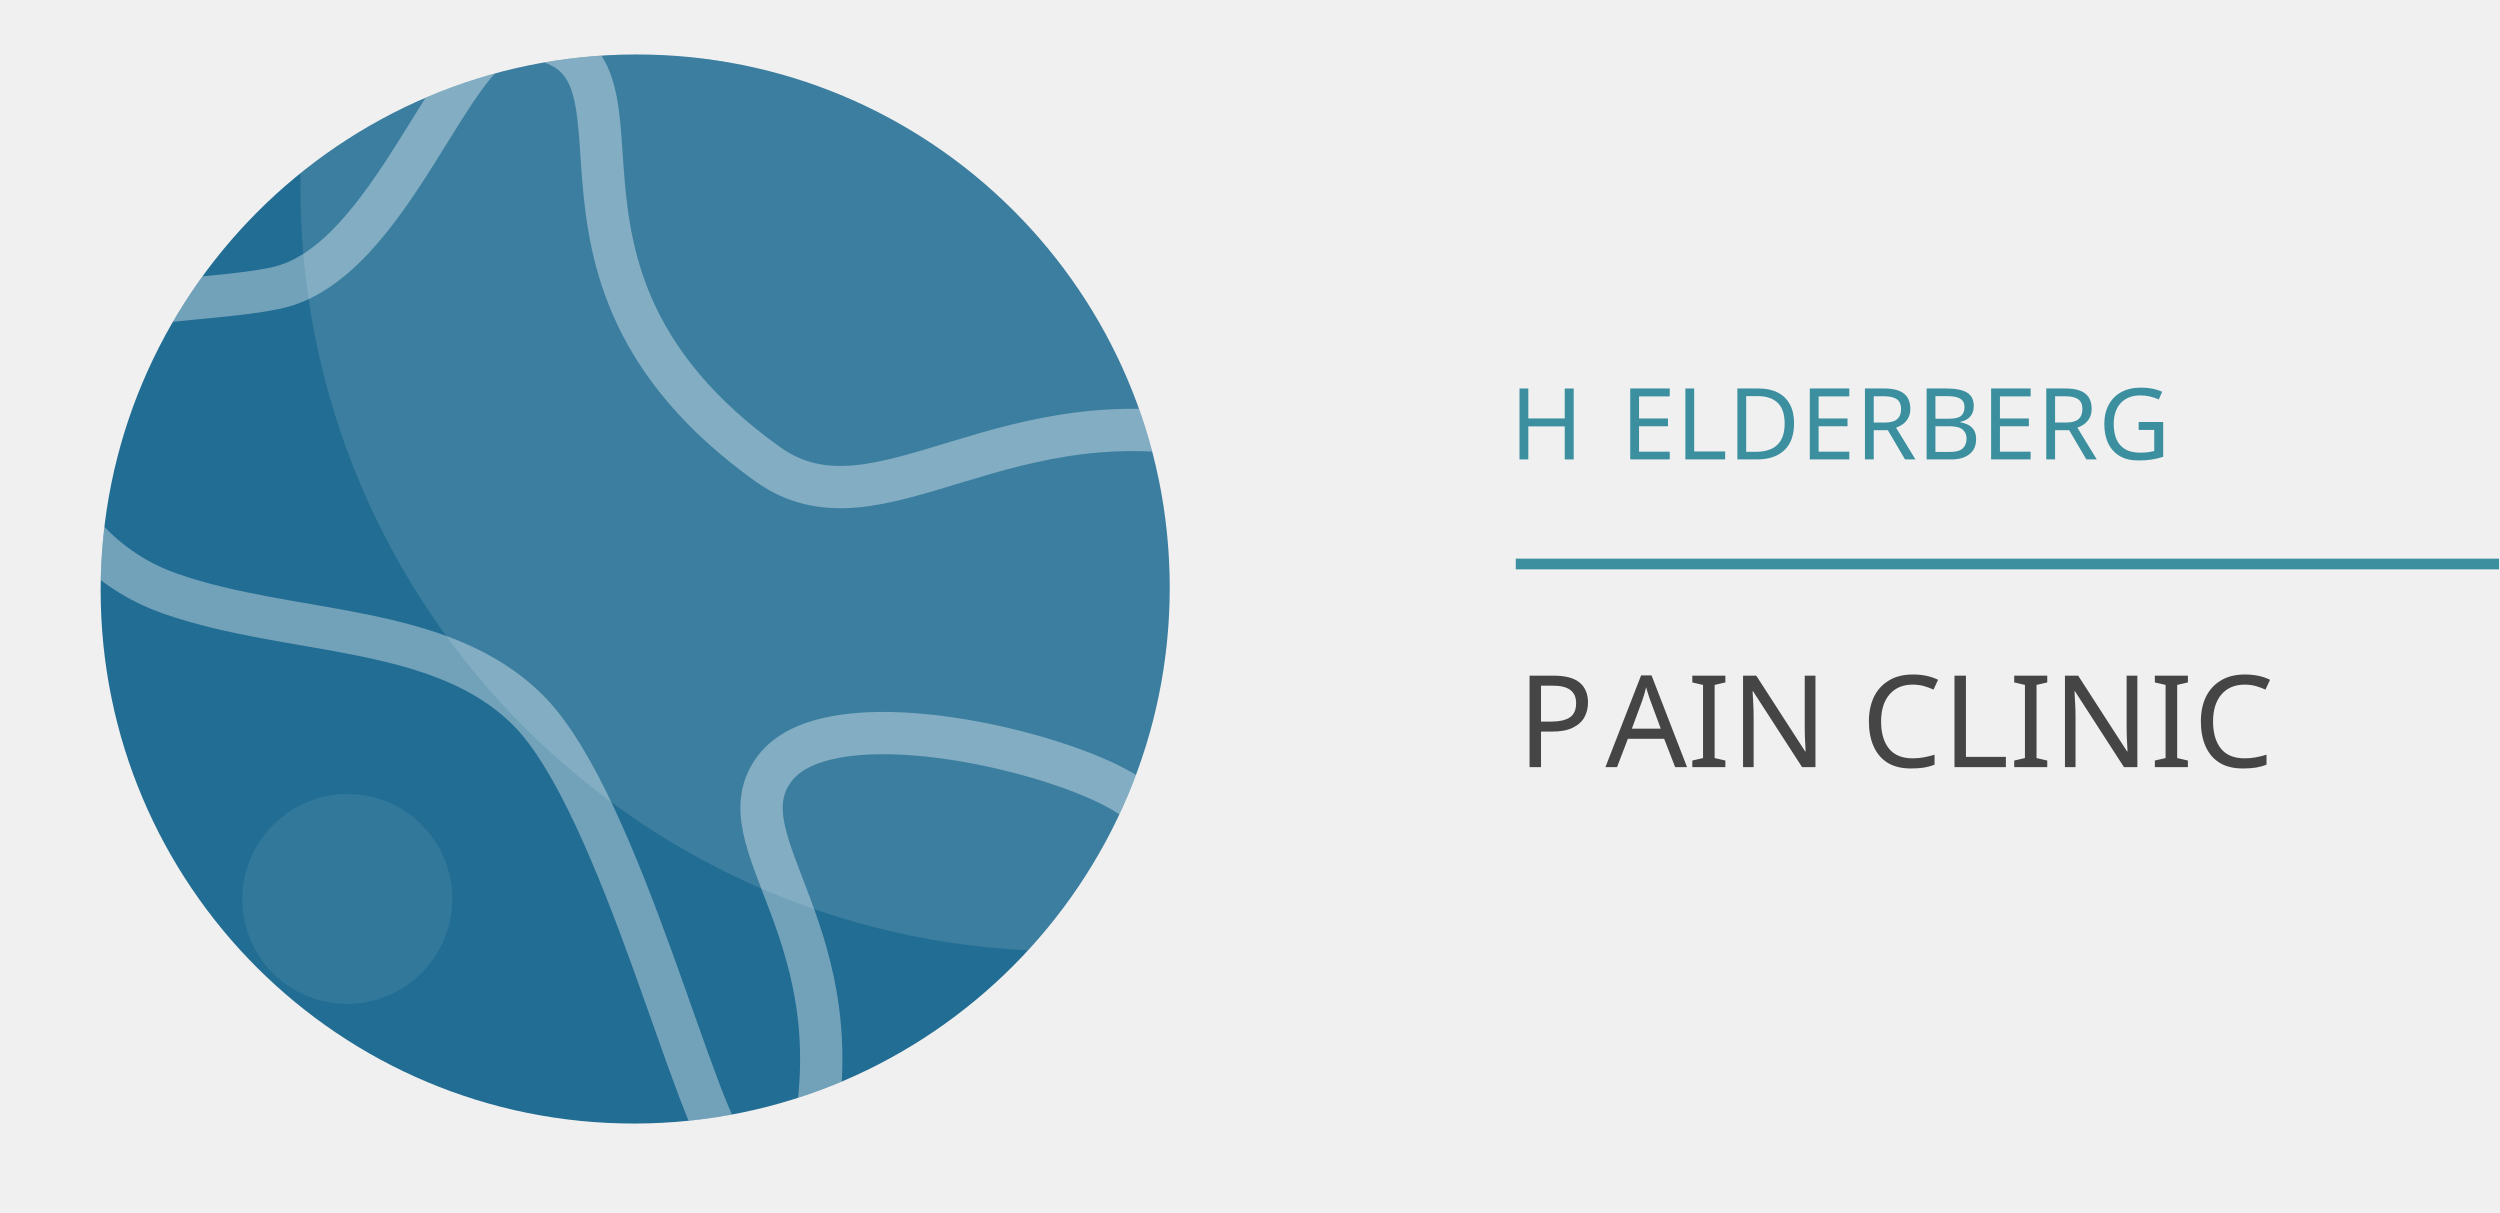
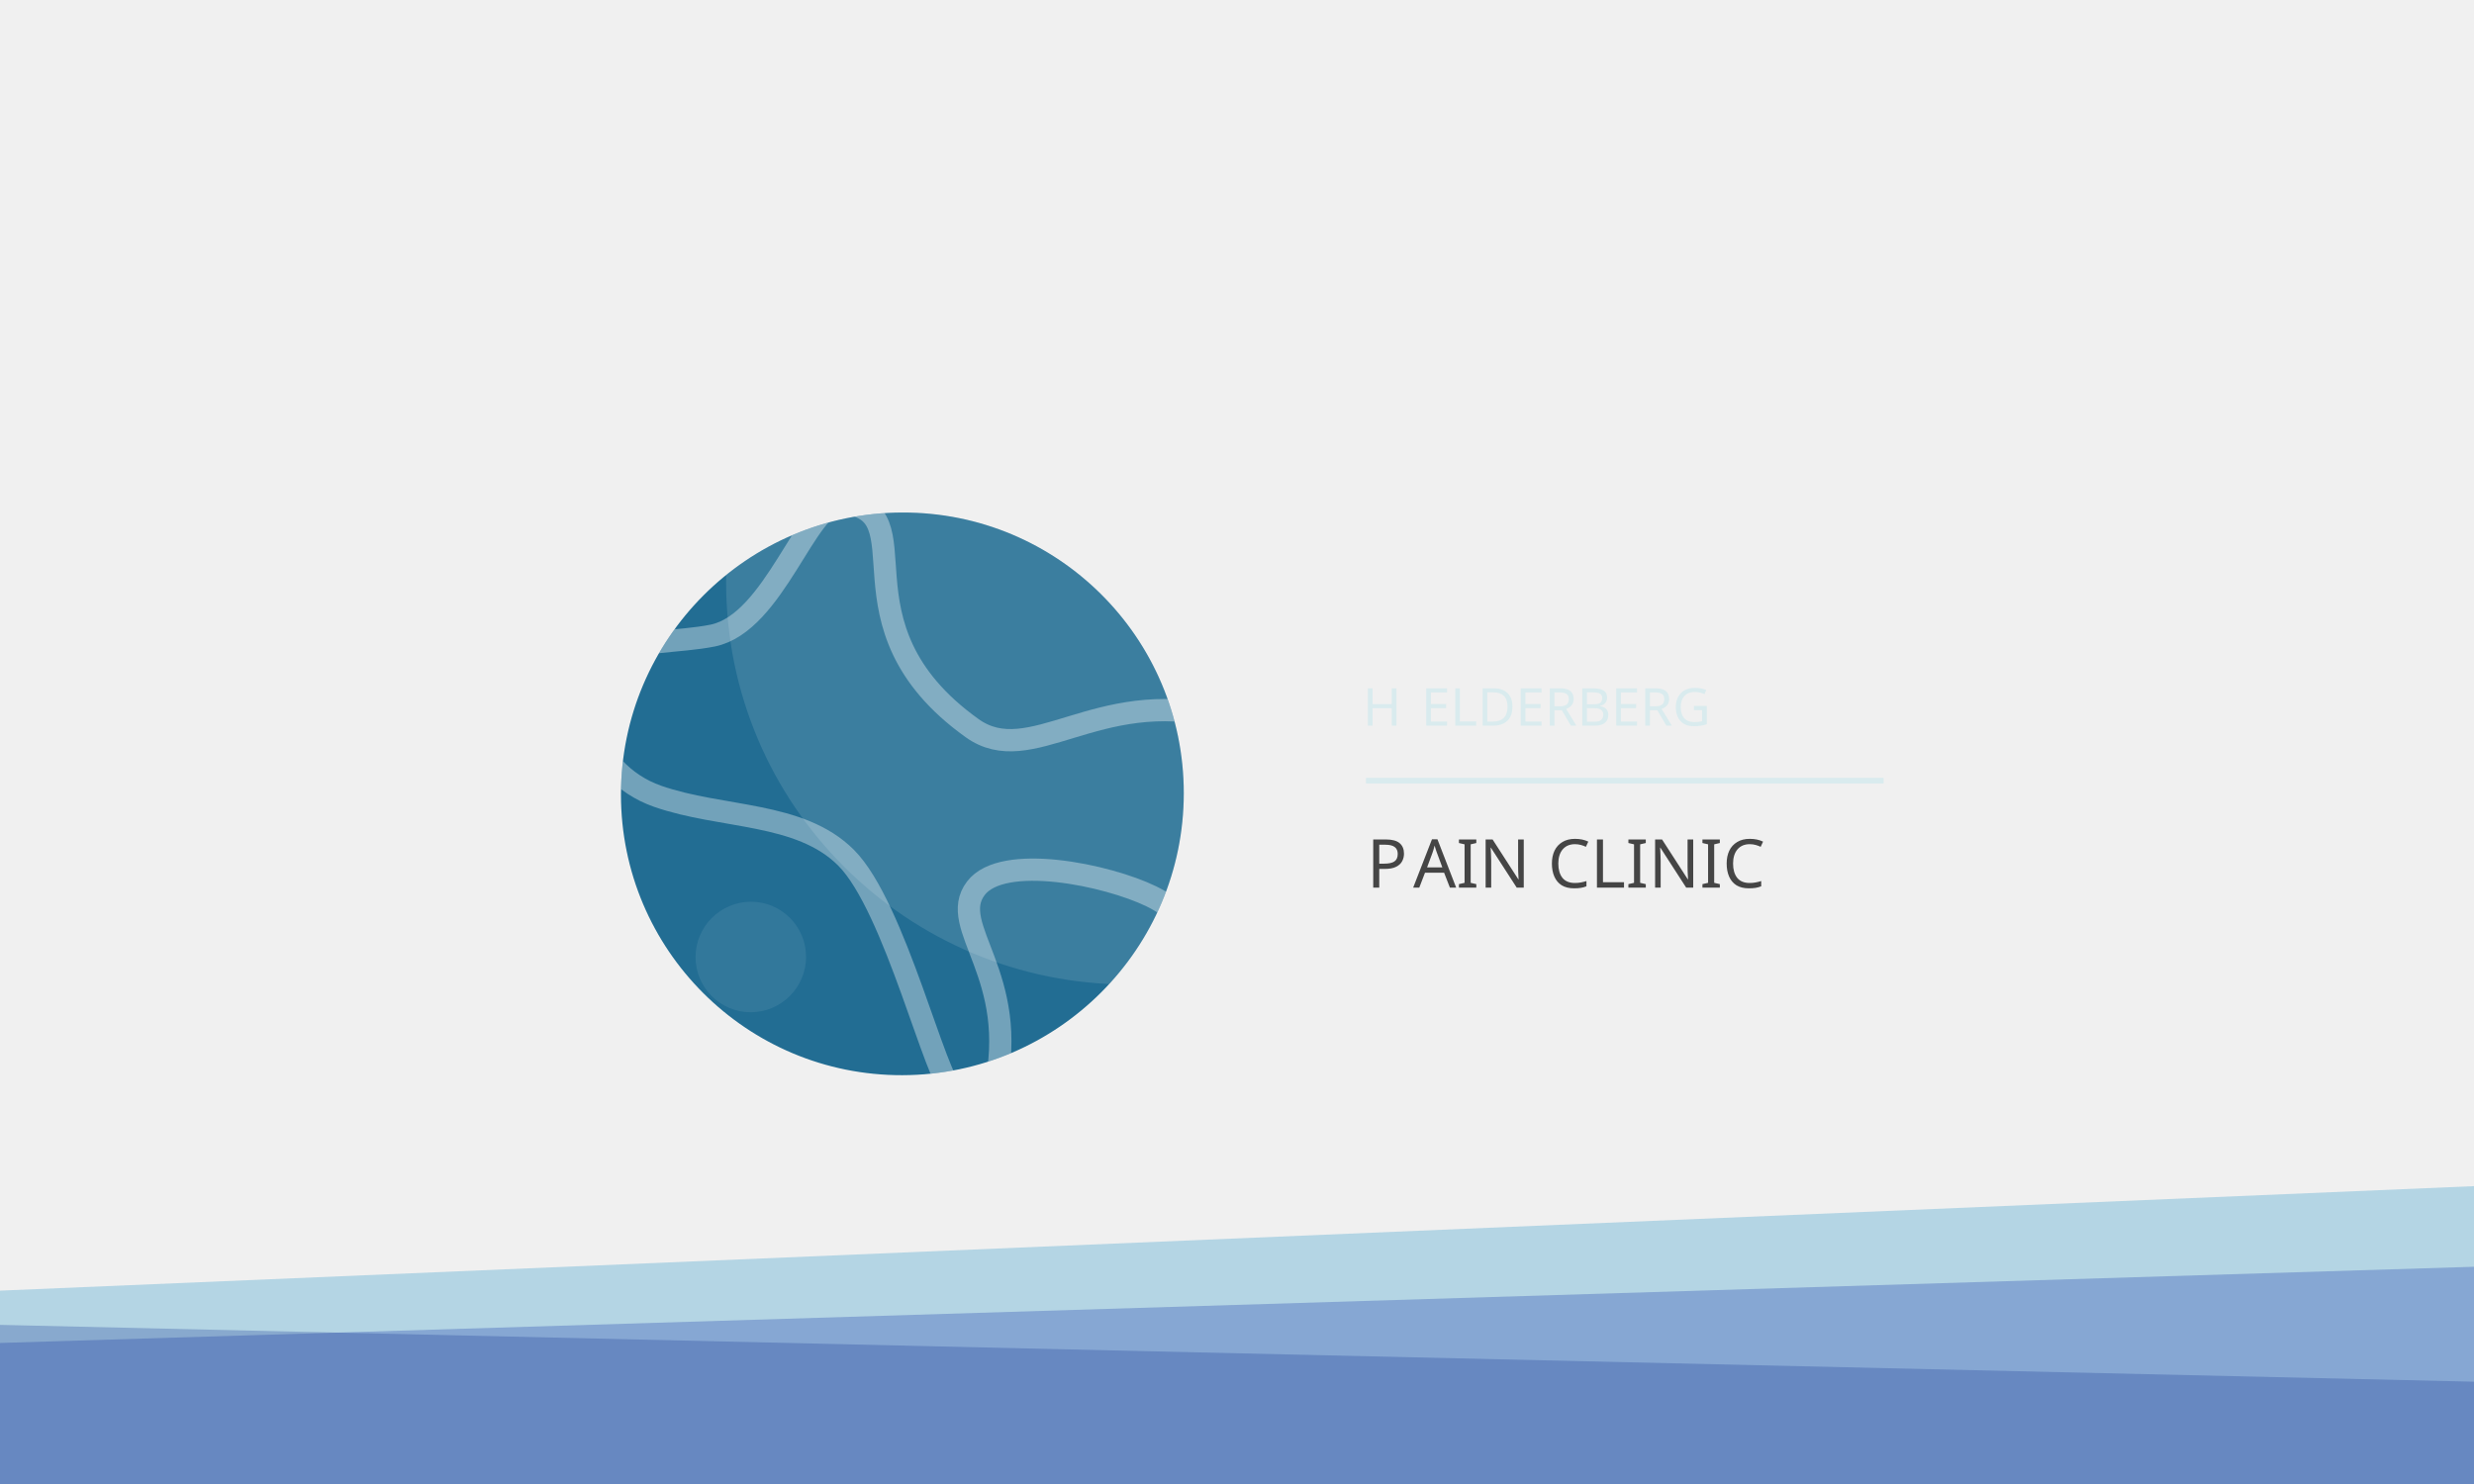
- <svg xmlns="http://www.w3.org/2000/svg" width="100%" height="100%" viewBox="0 0 266 129" version="1.1" xml:space="preserve" style="fill-rule:evenodd;clip-rule:evenodd;stroke-linecap:round;stroke-linejoin:round;stroke-miterlimit:1.414;">
+ <svg xmlns="http://www.w3.org/2000/svg" width="100%" height="100%" viewBox="0 0 500 300" version="1.1" xml:space="preserve" style="fill-rule:evenodd;clip-rule:evenodd;stroke-linecap:round;stroke-linejoin:round;stroke-miterlimit:1.414;">
+   <path d="M500,300l-525.387,0l0,-38.017l525.387,-22.195l0,60.212Z" style="fill:#1b92c8;fill-opacity:0.278;" />
+   <path d="M500,300l-525.387,0l0,-27.726l525.387,-16.188l0,43.914Z" style="fill:#1030a6;fill-opacity:0.278;" />
+   <path d="M-25.387,300l525.387,0l0,-20.68l-525.387,-12.073l0,32.753Z" style="fill:#193795;fill-opacity:0.278;" />
  <g>
-     <path d="M67.583,5.797c31.389,-0.08 56.874,25.34 56.874,56.73c0,31.389 -25.485,56.938 -56.874,57.018c-31.39,0.079 -56.874,-25.34 -56.874,-56.73c0,-31.39 25.484,-56.939 56.874,-57.018Z" style="fill:#226d93;" />
+     <path d="M182.37,103.608c31.389,-0.08 56.874,25.34 56.874,56.73c0,31.389 -25.485,56.938 -56.874,57.018c-31.39,0.079 -56.874,-25.341 -56.874,-56.73c0,-31.39 25.484,-56.939 56.874,-57.018Z" style="fill:#226d93;" />
    <clipPath id="_clip1">
-       <path d="M67.583,5.797c31.389,-0.08 56.874,25.34 56.874,56.73c0,31.389 -25.485,56.938 -56.874,57.018c-31.39,0.079 -56.874,-25.34 -56.874,-56.73c0,-31.39 25.484,-56.939 56.874,-57.018Z" />
+       <path d="M182.37,103.608c31.389,-0.08 56.874,25.34 56.874,56.73c0,31.389 -25.485,56.938 -56.874,57.018c-31.39,0.079 -56.874,-25.341 -56.874,-56.73c0,-31.39 25.484,-56.939 56.874,-57.018Z" />
    </clipPath>
    <g clip-path="url(#_clip1)">
-       <path d="M36.953,84.483c6.163,-0.015 11.166,4.975 11.166,11.138c0,6.163 -5.003,11.179 -11.166,11.194c-6.163,0.016 -11.166,-4.975 -11.166,-11.137c0,-6.163 5.003,-11.179 11.166,-11.195Z" style="fill:#fff;fill-opacity:0.078;" />
+       <path d="M151.74,182.294c6.163,-0.015 11.166,4.975 11.166,11.138c0,6.163 -5.003,11.179 -11.166,11.194c-6.163,0.016 -11.166,-4.975 -11.166,-11.137c0,-6.163 5.003,-11.179 11.166,-11.195Z" style="fill:#fff;fill-opacity:0.078;" />
    </g>
    <clipPath id="_clip2">
-       <path d="M67.583,5.797c31.389,-0.08 56.874,25.34 56.874,56.73c0,31.389 -25.485,56.938 -56.874,57.018c-31.39,0.079 -56.874,-25.34 -56.874,-56.73c0,-31.39 25.484,-56.939 56.874,-57.018Z" />
+       <path d="M182.37,103.608c31.389,-0.08 56.874,25.34 56.874,56.73c0,31.389 -25.485,56.938 -56.874,57.018c-31.39,0.079 -56.874,-25.341 -56.874,-56.73c0,-31.39 25.484,-56.939 56.874,-57.018Z" />
    </clipPath>
    <g clip-path="url(#_clip2)">
-       <path d="M113.493,-61.861c44.999,-0.114 81.532,36.326 81.532,81.325c0,44.998 -36.533,81.624 -81.532,81.738c-44.998,0.114 -81.531,-36.327 -81.531,-81.325c0,-44.998 36.533,-81.624 81.531,-81.738Z" style="fill:#fff;fill-opacity:0.114;" />
+       <path d="M228.28,35.95c44.999,-0.114 81.532,36.326 81.532,81.325c0,44.998 -36.533,81.624 -81.532,81.738c-44.998,0.114 -81.531,-36.327 -81.531,-81.325c0,-44.999 36.533,-81.624 81.531,-81.738Z" style="fill:#fff;fill-opacity:0.114;" />
    </g>
    <clipPath id="_clip3">
-       <path d="M67.583,5.797c31.389,-0.08 56.874,25.34 56.874,56.73c0,31.389 -25.485,56.938 -56.874,57.018c-31.39,0.079 -56.874,-25.34 -56.874,-56.73c0,-31.39 25.484,-56.939 56.874,-57.018Z" />
+       <path d="M182.37,103.608c31.389,-0.08 56.874,25.34 56.874,56.73c0,31.389 -25.485,56.938 -56.874,57.018c-31.39,0.079 -56.874,-25.341 -56.874,-56.73c0,-31.39 25.484,-56.939 56.874,-57.018Z" />
    </clipPath>
    <g clip-path="url(#_clip3)">
-       <path d="M86.209,122.623c5.357,-23.292 -9.703,-33.059 -3.771,-40.867c5.417,-7.13 26.59,-2.697 35.484,1.646c4.674,2.283 7.312,5.356 8.675,8.811c2.152,5.453 0.319,9.704 2.032,10.785c2.215,1.396 8.906,1.644 12.191,-4.366c1.976,-3.615 -8.607,-19.559 -9.644,-25.427c-0.6,-3.396 0.759,-8.931 3.419,-9.783c2.811,-0.901 9.181,-4.935 7.922,-8.779c-0.666,-2.032 -6.781,-6.482 -11.175,-7.565c-24.434,-6.02 -37.825,10.791 -49.673,2.303c-29.307,-20.994 -8.412,-44.516 -26.601,-45.48c-6.773,-0.359 -13.284,24.21 -25.804,26.768c-6.825,1.395 -16.115,0.903 -20.544,3.853c-9.094,6.059 -4.981,23.621 9.422,28.65c12.934,4.515 28.688,3.059 38.042,12.389c9.962,9.937 18.23,45.568 21.731,47.233c3.533,1.679 7.817,1.904 8.294,-0.171Z" style="fill:none;stroke-width:4.5px;stroke:#fff;stroke-opacity:0.361;" />
+       <path d="M200.996,220.434c5.357,-23.292 -9.703,-33.059 -3.771,-40.867c5.417,-7.13 26.59,-2.697 35.484,1.646c4.674,2.282 7.312,5.356 8.675,8.811c2.152,5.453 0.319,9.704 2.032,10.785c2.215,1.396 8.906,1.644 12.191,-4.366c1.976,-3.616 -8.607,-19.559 -9.644,-25.428c-0.6,-3.395 0.759,-8.93 3.419,-9.783c2.81,-0.9 9.181,-4.934 7.922,-8.778c-0.666,-2.032 -6.781,-6.482 -11.175,-7.565c-24.434,-6.02 -37.825,10.791 -49.673,2.303c-29.307,-20.994 -8.412,-44.516 -26.601,-45.48c-6.773,-0.359 -13.284,24.21 -25.804,26.768c-6.825,1.395 -16.115,0.903 -20.544,3.853c-9.094,6.058 -4.981,23.621 9.422,28.649c12.934,4.516 28.688,3.059 38.042,12.39c9.962,9.937 18.23,45.568 21.731,47.232c3.533,1.68 7.817,1.905 8.294,-0.17Z" style="fill:none;stroke-width:4.5px;stroke:#fff;stroke-opacity:0.361;" />
    </g>
    <g>
-       <text x="161.418px" y="81.626px" style="font-family:'Futura-Medium', 'Futura', sans-serif;font-weight:500;font-size:13.617px;fill:#454545;">P<tspan x="170.817px 183.033px 188.994px 202.661px 208.814px 220.468px 228.512px 234.473px 248.14px 254.102px " y="81.626px 81.626px 81.626px 81.626px 81.626px 81.626px 81.626px 81.626px 81.626px 81.626px ">AIN CLINIC</tspan>
+       <text x="276.205px" y="179.437px" style="font-family:'Futura-Medium', 'Futura', sans-serif;font-weight:500;font-size:13.617px;fill:#454545;">P<tspan x="285.604px 297.82px 303.781px 317.448px 323.601px 335.255px 343.299px 349.26px 362.927px 368.889px " y="179.437px 179.437px 179.437px 179.437px 179.437px 179.437px 179.437px 179.437px 179.437px 179.437px ">AIN CLINIC</tspan>
      </text>
-       <text x="160.644px" y="48.884px" style="font-family:'Futura-Medium', 'Futura', sans-serif;font-weight:500;font-size:10.555px;fill:#3b8f9f;">H<tspan x="172.425px 182.38px 191.008px 202.71px 212.665px 223.018px 233.255px 243.21px 253.563px " y="48.884px 48.884px 48.884px 48.884px 48.884px 48.884px 48.884px 48.884px 48.884px ">ELDERBERG</tspan>
+       <text x="275.431px" y="146.694px" style="font-family:'Futura-Medium', 'Futura', sans-serif;font-weight:500;font-size:10.555px;fill:#d9ebee;">H<tspan x="287.212px 297.167px 305.795px 317.497px 327.452px 337.805px 348.042px 357.997px 368.35px " y="146.694px 146.694px 146.694px 146.694px 146.694px 146.694px 146.694px 146.694px 146.694px ">ELDERBERG</tspan>
      </text>
-       <rect x="161.278" y="59.439" width="104.617" height="1.139" style="fill:#3b8f9f;" />
+       <rect x="276.065" y="157.25" width="104.617" height="1.139" style="fill:#d9ebee;" />
    </g>
  </g>
</svg>
